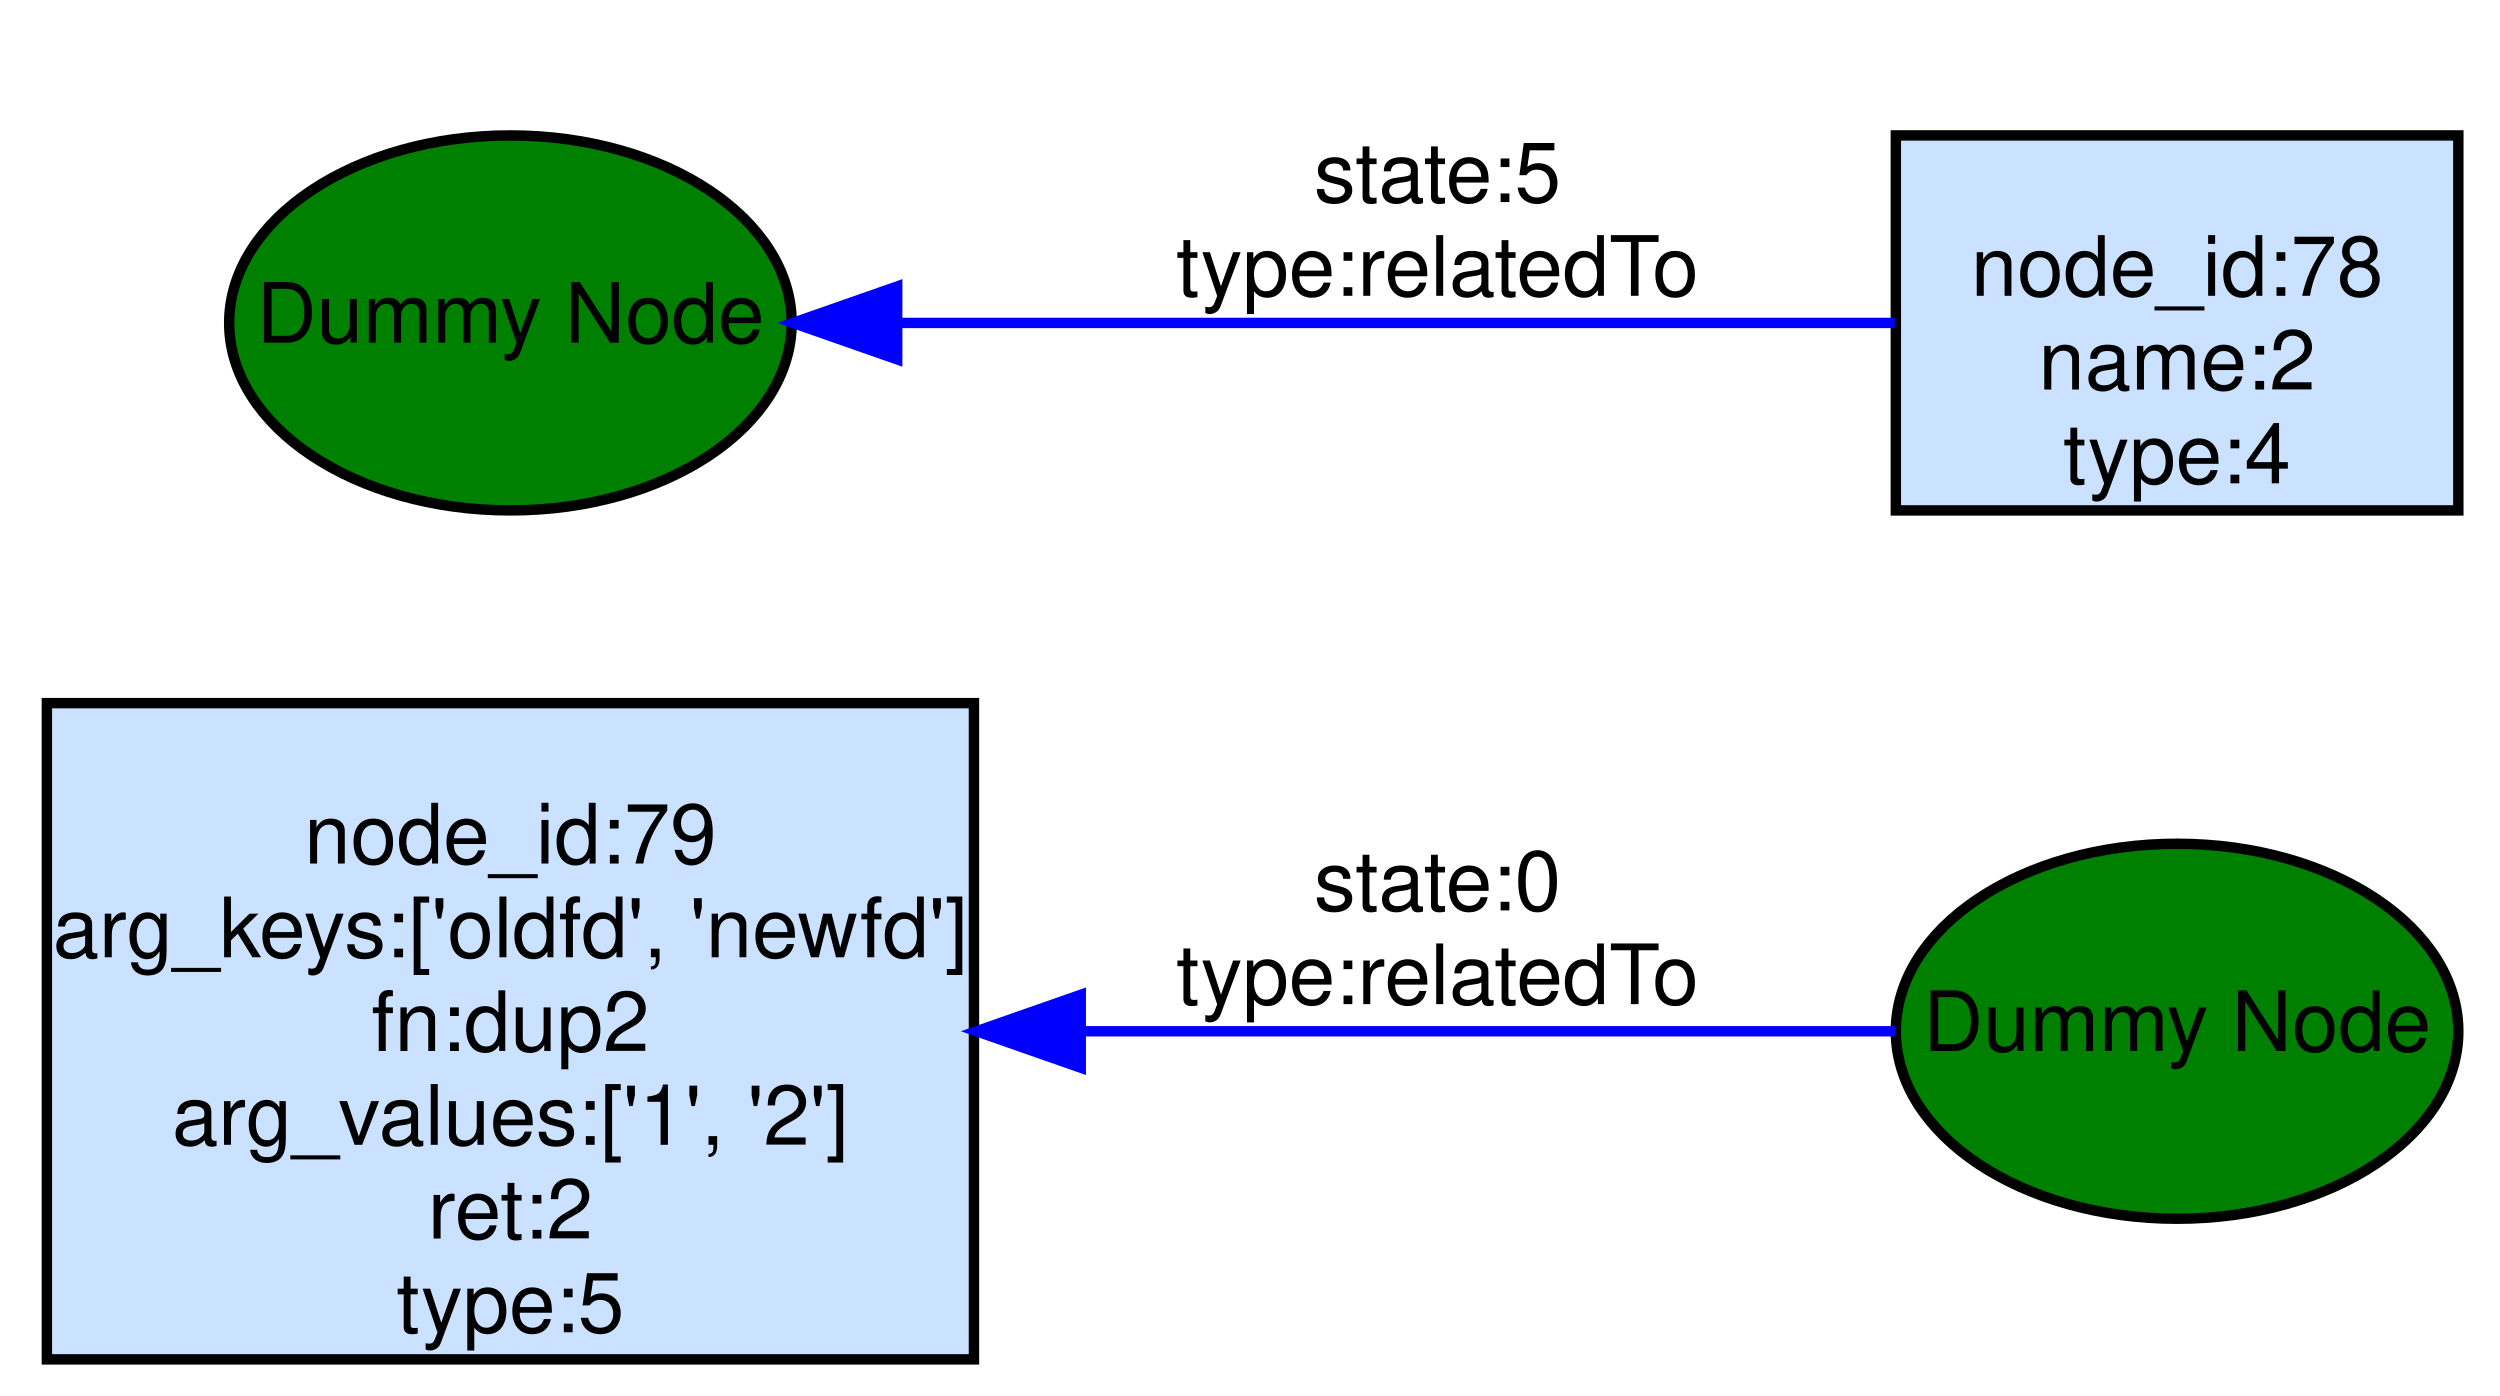
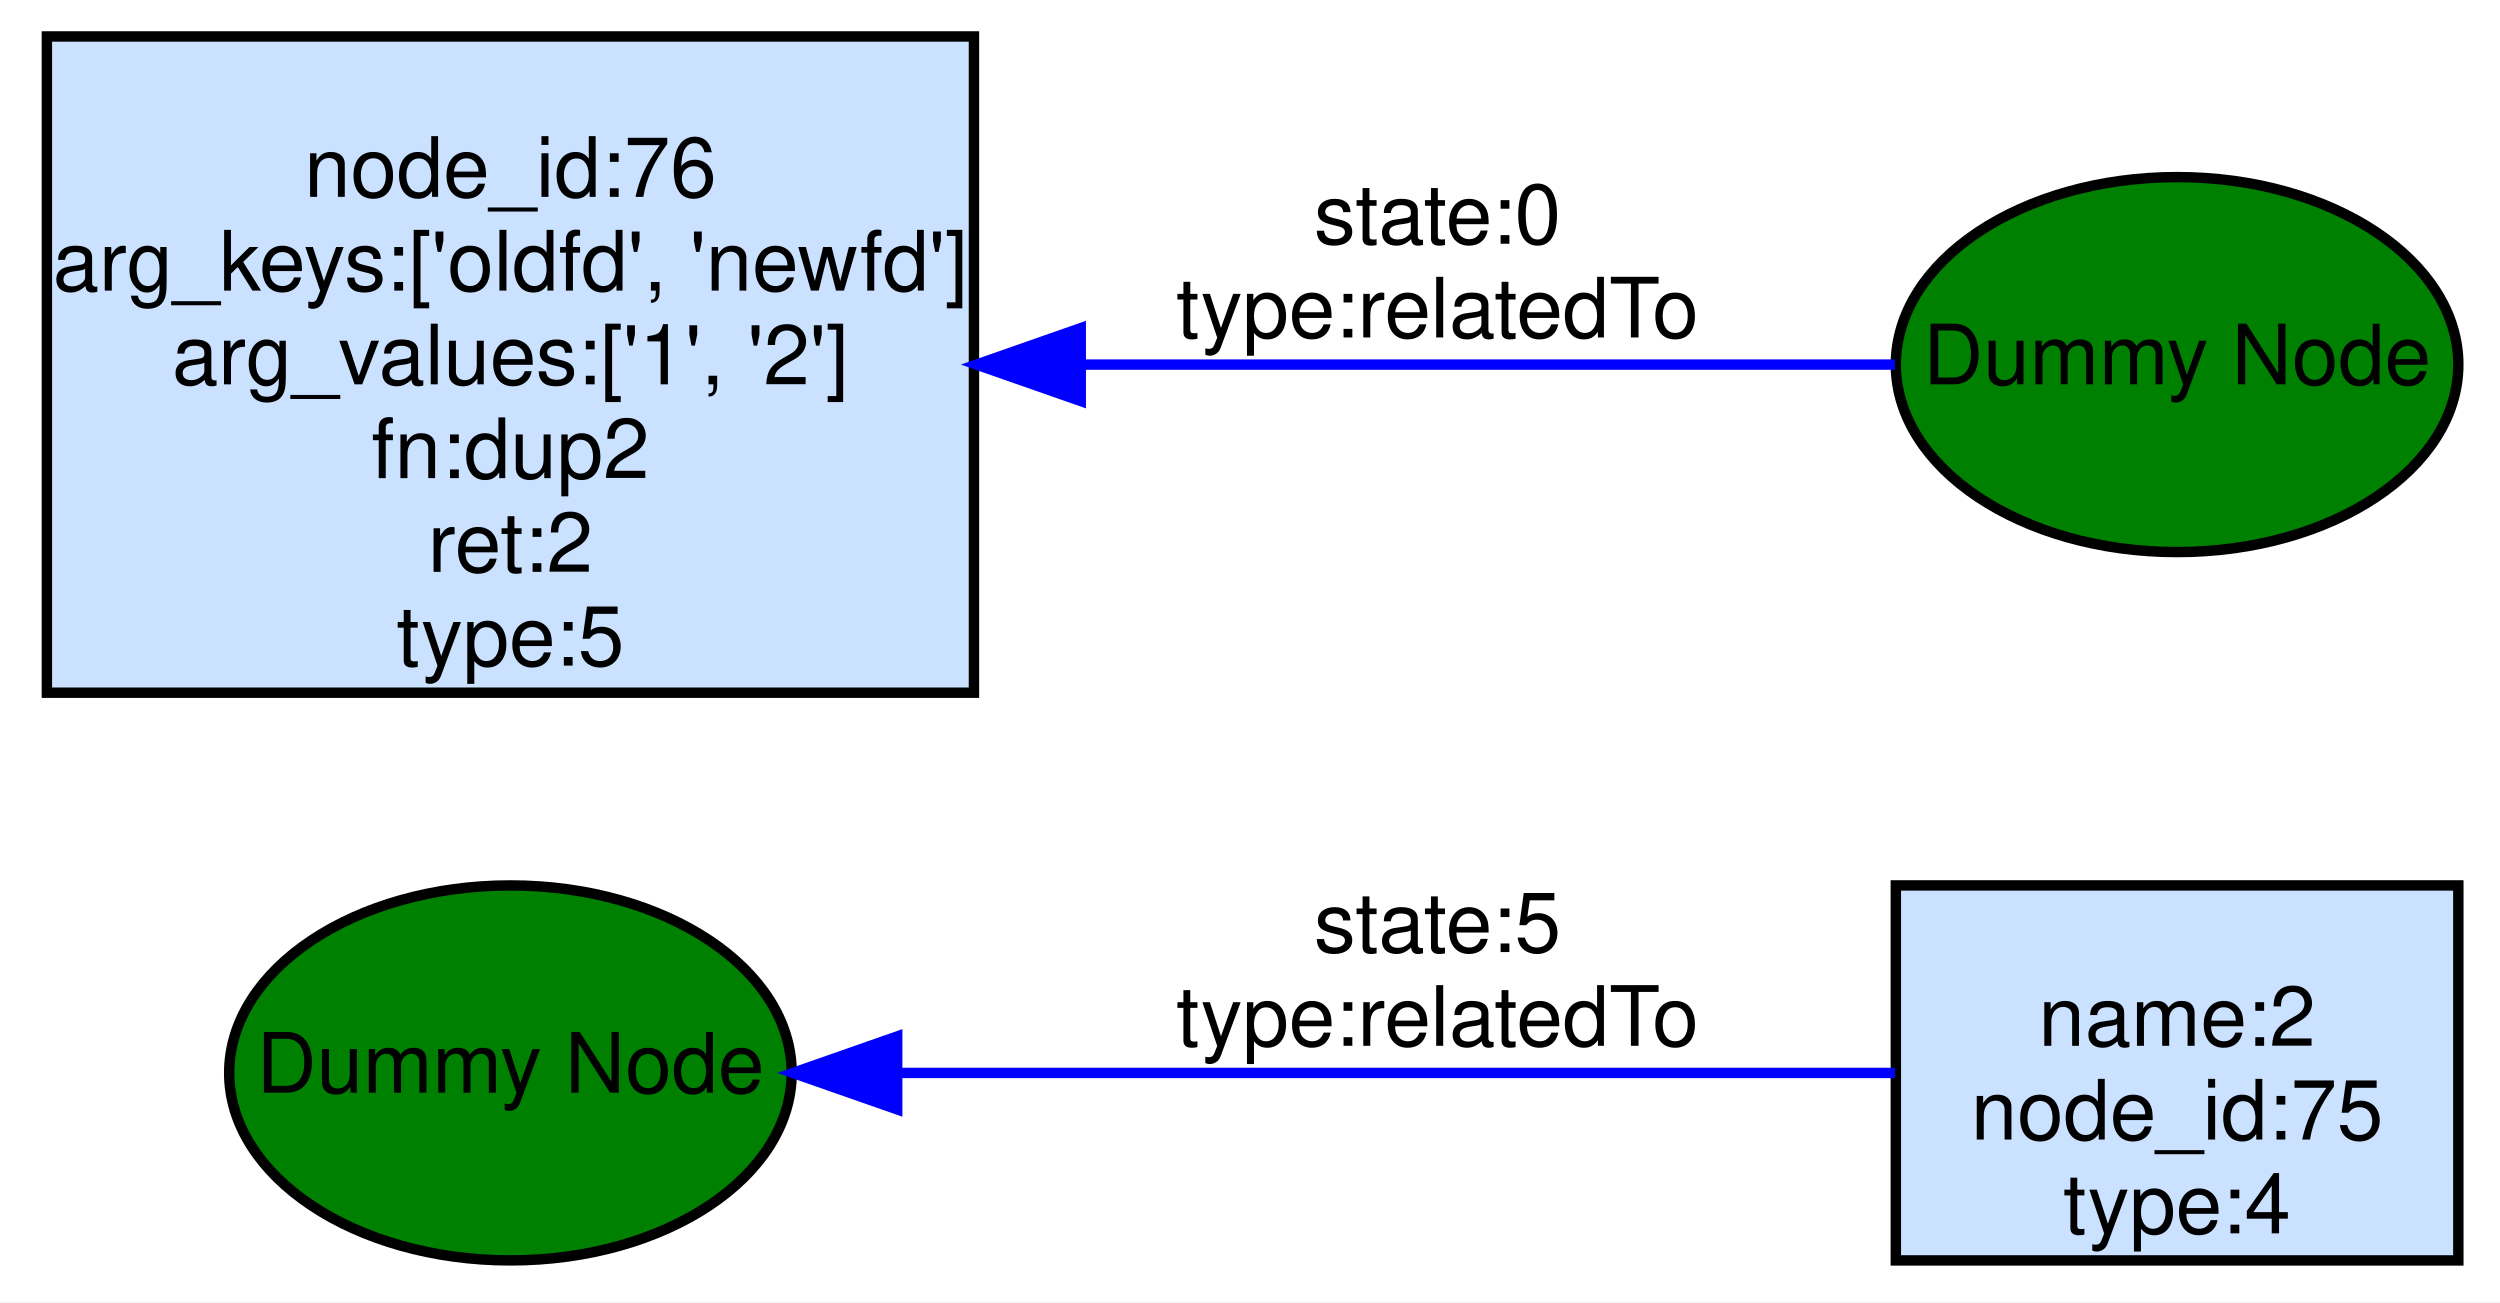
- <svg xmlns="http://www.w3.org/2000/svg" width="240pt" height="134pt" viewBox="0.00 0.00 240.00 134.00">
-   <g id="graph0" class="graph" transform="scale(1 1) rotate(0) translate(4 130)">
-     <polygon fill="white" stroke="none" points="-4,4 -4,-130 236,-130 236,4 -4,4" />
+ <svg xmlns="http://www.w3.org/2000/svg" width="240pt" height="125pt" viewBox="0.00 0.00 240.00 125.00">
+   <g id="graph0" class="graph" transform="scale(1 1) rotate(0) translate(4 121)">
+     <polygon fill="white" stroke="none" points="-4,4 -4,-121 236,-121 236,4 -4,4" />
    <g id="node1" class="node">
-       <polygon fill="#cae1ff" stroke="black" points="89.5,-62.5 0.5,-62.5 0.5,0.5 89.5,0.5 89.5,-62.5" />
-       <text text-anchor="middle" x="45" y="-47.1" font-family="Helvetica,sans-Serif" font-size="8.00">node_id:79</text>
-       <text text-anchor="middle" x="45" y="-38.1" font-family="Helvetica,sans-Serif" font-size="8.00">arg_keys:['oldfd', 'newfd']</text>
-       <text text-anchor="middle" x="45" y="-29.1" font-family="Helvetica,sans-Serif" font-size="8.00">fn:dup2</text>
-       <text text-anchor="middle" x="45" y="-20.1" font-family="Helvetica,sans-Serif" font-size="8.00">arg_values:['1', '2']</text>
-       <text text-anchor="middle" x="45" y="-11.1" font-family="Helvetica,sans-Serif" font-size="8.00">ret:2</text>
-       <text text-anchor="middle" x="45" y="-2.1" font-family="Helvetica,sans-Serif" font-size="8.00">type:5</text>
+       <polygon fill="#cae1ff" stroke="black" points="232,-36 178,-36 178,-0 232,-0 232,-36" />
+       <text text-anchor="middle" x="205" y="-20.6" font-family="Helvetica,sans-Serif" font-size="8.00">name:2</text>
+       <text text-anchor="middle" x="205" y="-11.6" font-family="Helvetica,sans-Serif" font-size="8.00">node_id:75</text>
+       <text text-anchor="middle" x="205" y="-2.6" font-family="Helvetica,sans-Serif" font-size="8.00">type:4</text>
+     </g>
+     <g id="node4" class="node">
+       <ellipse fill="green" stroke="black" cx="45" cy="-18" rx="27" ry="18" />
+       <text text-anchor="middle" x="45" y="-16.1" font-family="Helvetica,sans-Serif" font-size="8.00">Dummy Node</text>
+     </g>
+     <g id="edge2" class="edge">
+       <path fill="none" stroke="blue" d="M177.91,-18C151.837,-18 111.534,-18 82.337,-18" />
+       <polygon fill="blue" stroke="blue" points="82.129,-14.5 72.129,-18 82.129,-21.5 82.129,-14.5" />
+       <text text-anchor="middle" x="134" y="-29.6" font-family="Helvetica,sans-Serif" font-size="8.00">state:5</text>
+       <text text-anchor="middle" x="134" y="-20.6" font-family="Helvetica,sans-Serif" font-size="8.00">type:relatedTo</text>
    </g>
    <g id="node2" class="node">
-       <polygon fill="#cae1ff" stroke="black" points="232,-117 178,-117 178,-81 232,-81 232,-117" />
-       <text text-anchor="middle" x="205" y="-101.6" font-family="Helvetica,sans-Serif" font-size="8.00">node_id:78</text>
-       <text text-anchor="middle" x="205" y="-92.6" font-family="Helvetica,sans-Serif" font-size="8.00">name:2</text>
-       <text text-anchor="middle" x="205" y="-83.6" font-family="Helvetica,sans-Serif" font-size="8.00">type:4</text>
+       <ellipse fill="green" stroke="black" cx="205" cy="-86" rx="27" ry="18" />
+       <text text-anchor="middle" x="205" y="-84.1" font-family="Helvetica,sans-Serif" font-size="8.00">Dummy Node</text>
    </g>
    <g id="node3" class="node">
-       <ellipse fill="green" stroke="black" cx="45" cy="-99" rx="27" ry="18" />
-       <text text-anchor="middle" x="45" y="-97.1" font-family="Helvetica,sans-Serif" font-size="8.00">Dummy Node</text>
+       <polygon fill="#cae1ff" stroke="black" points="89.5,-117.5 0.5,-117.5 0.5,-54.5 89.5,-54.5 89.5,-117.5" />
+       <text text-anchor="middle" x="45" y="-102.1" font-family="Helvetica,sans-Serif" font-size="8.00">node_id:76</text>
+       <text text-anchor="middle" x="45" y="-93.1" font-family="Helvetica,sans-Serif" font-size="8.00">arg_keys:['oldfd', 'newfd']</text>
+       <text text-anchor="middle" x="45" y="-84.1" font-family="Helvetica,sans-Serif" font-size="8.00">arg_values:['1', '2']</text>
+       <text text-anchor="middle" x="45" y="-75.1" font-family="Helvetica,sans-Serif" font-size="8.00">fn:dup2</text>
+       <text text-anchor="middle" x="45" y="-66.1" font-family="Helvetica,sans-Serif" font-size="8.00">ret:2</text>
+       <text text-anchor="middle" x="45" y="-57.1" font-family="Helvetica,sans-Serif" font-size="8.00">type:5</text>
    </g>
    <g id="edge1" class="edge">
-       <path fill="none" stroke="blue" d="M177.91,-99C151.837,-99 111.534,-99 82.337,-99" />
-       <polygon fill="blue" stroke="blue" points="82.129,-95.5 72.129,-99 82.129,-102.5 82.129,-95.5" />
-       <text text-anchor="middle" x="134" y="-110.6" font-family="Helvetica,sans-Serif" font-size="8.00">state:5</text>
-       <text text-anchor="middle" x="134" y="-101.6" font-family="Helvetica,sans-Serif" font-size="8.00">type:relatedTo</text>
-     </g>
-     <g id="node4" class="node">
-       <ellipse fill="green" stroke="black" cx="205" cy="-31" rx="27" ry="18" />
-       <text text-anchor="middle" x="205" y="-29.1" font-family="Helvetica,sans-Serif" font-size="8.00">Dummy Node</text>
-     </g>
-     <g id="edge2" class="edge">
-       <path fill="none" stroke="blue" d="M177.91,-31C156.785,-31 126.32,-31 99.989,-31" />
-       <polygon fill="blue" stroke="blue" points="99.753,-27.5 89.753,-31 99.753,-34.5 99.753,-27.5" />
-       <text text-anchor="middle" x="134" y="-42.6" font-family="Helvetica,sans-Serif" font-size="8.00">state:0</text>
-       <text text-anchor="middle" x="134" y="-33.6" font-family="Helvetica,sans-Serif" font-size="8.00">type:relatedTo</text>
+       <path fill="none" stroke="blue" d="M177.91,-86C156.785,-86 126.32,-86 99.989,-86" />
+       <polygon fill="blue" stroke="blue" points="99.753,-82.5 89.753,-86 99.753,-89.5 99.753,-82.5" />
+       <text text-anchor="middle" x="134" y="-97.6" font-family="Helvetica,sans-Serif" font-size="8.00">state:0</text>
+       <text text-anchor="middle" x="134" y="-88.6" font-family="Helvetica,sans-Serif" font-size="8.00">type:relatedTo</text>
    </g>
  </g>
</svg>
